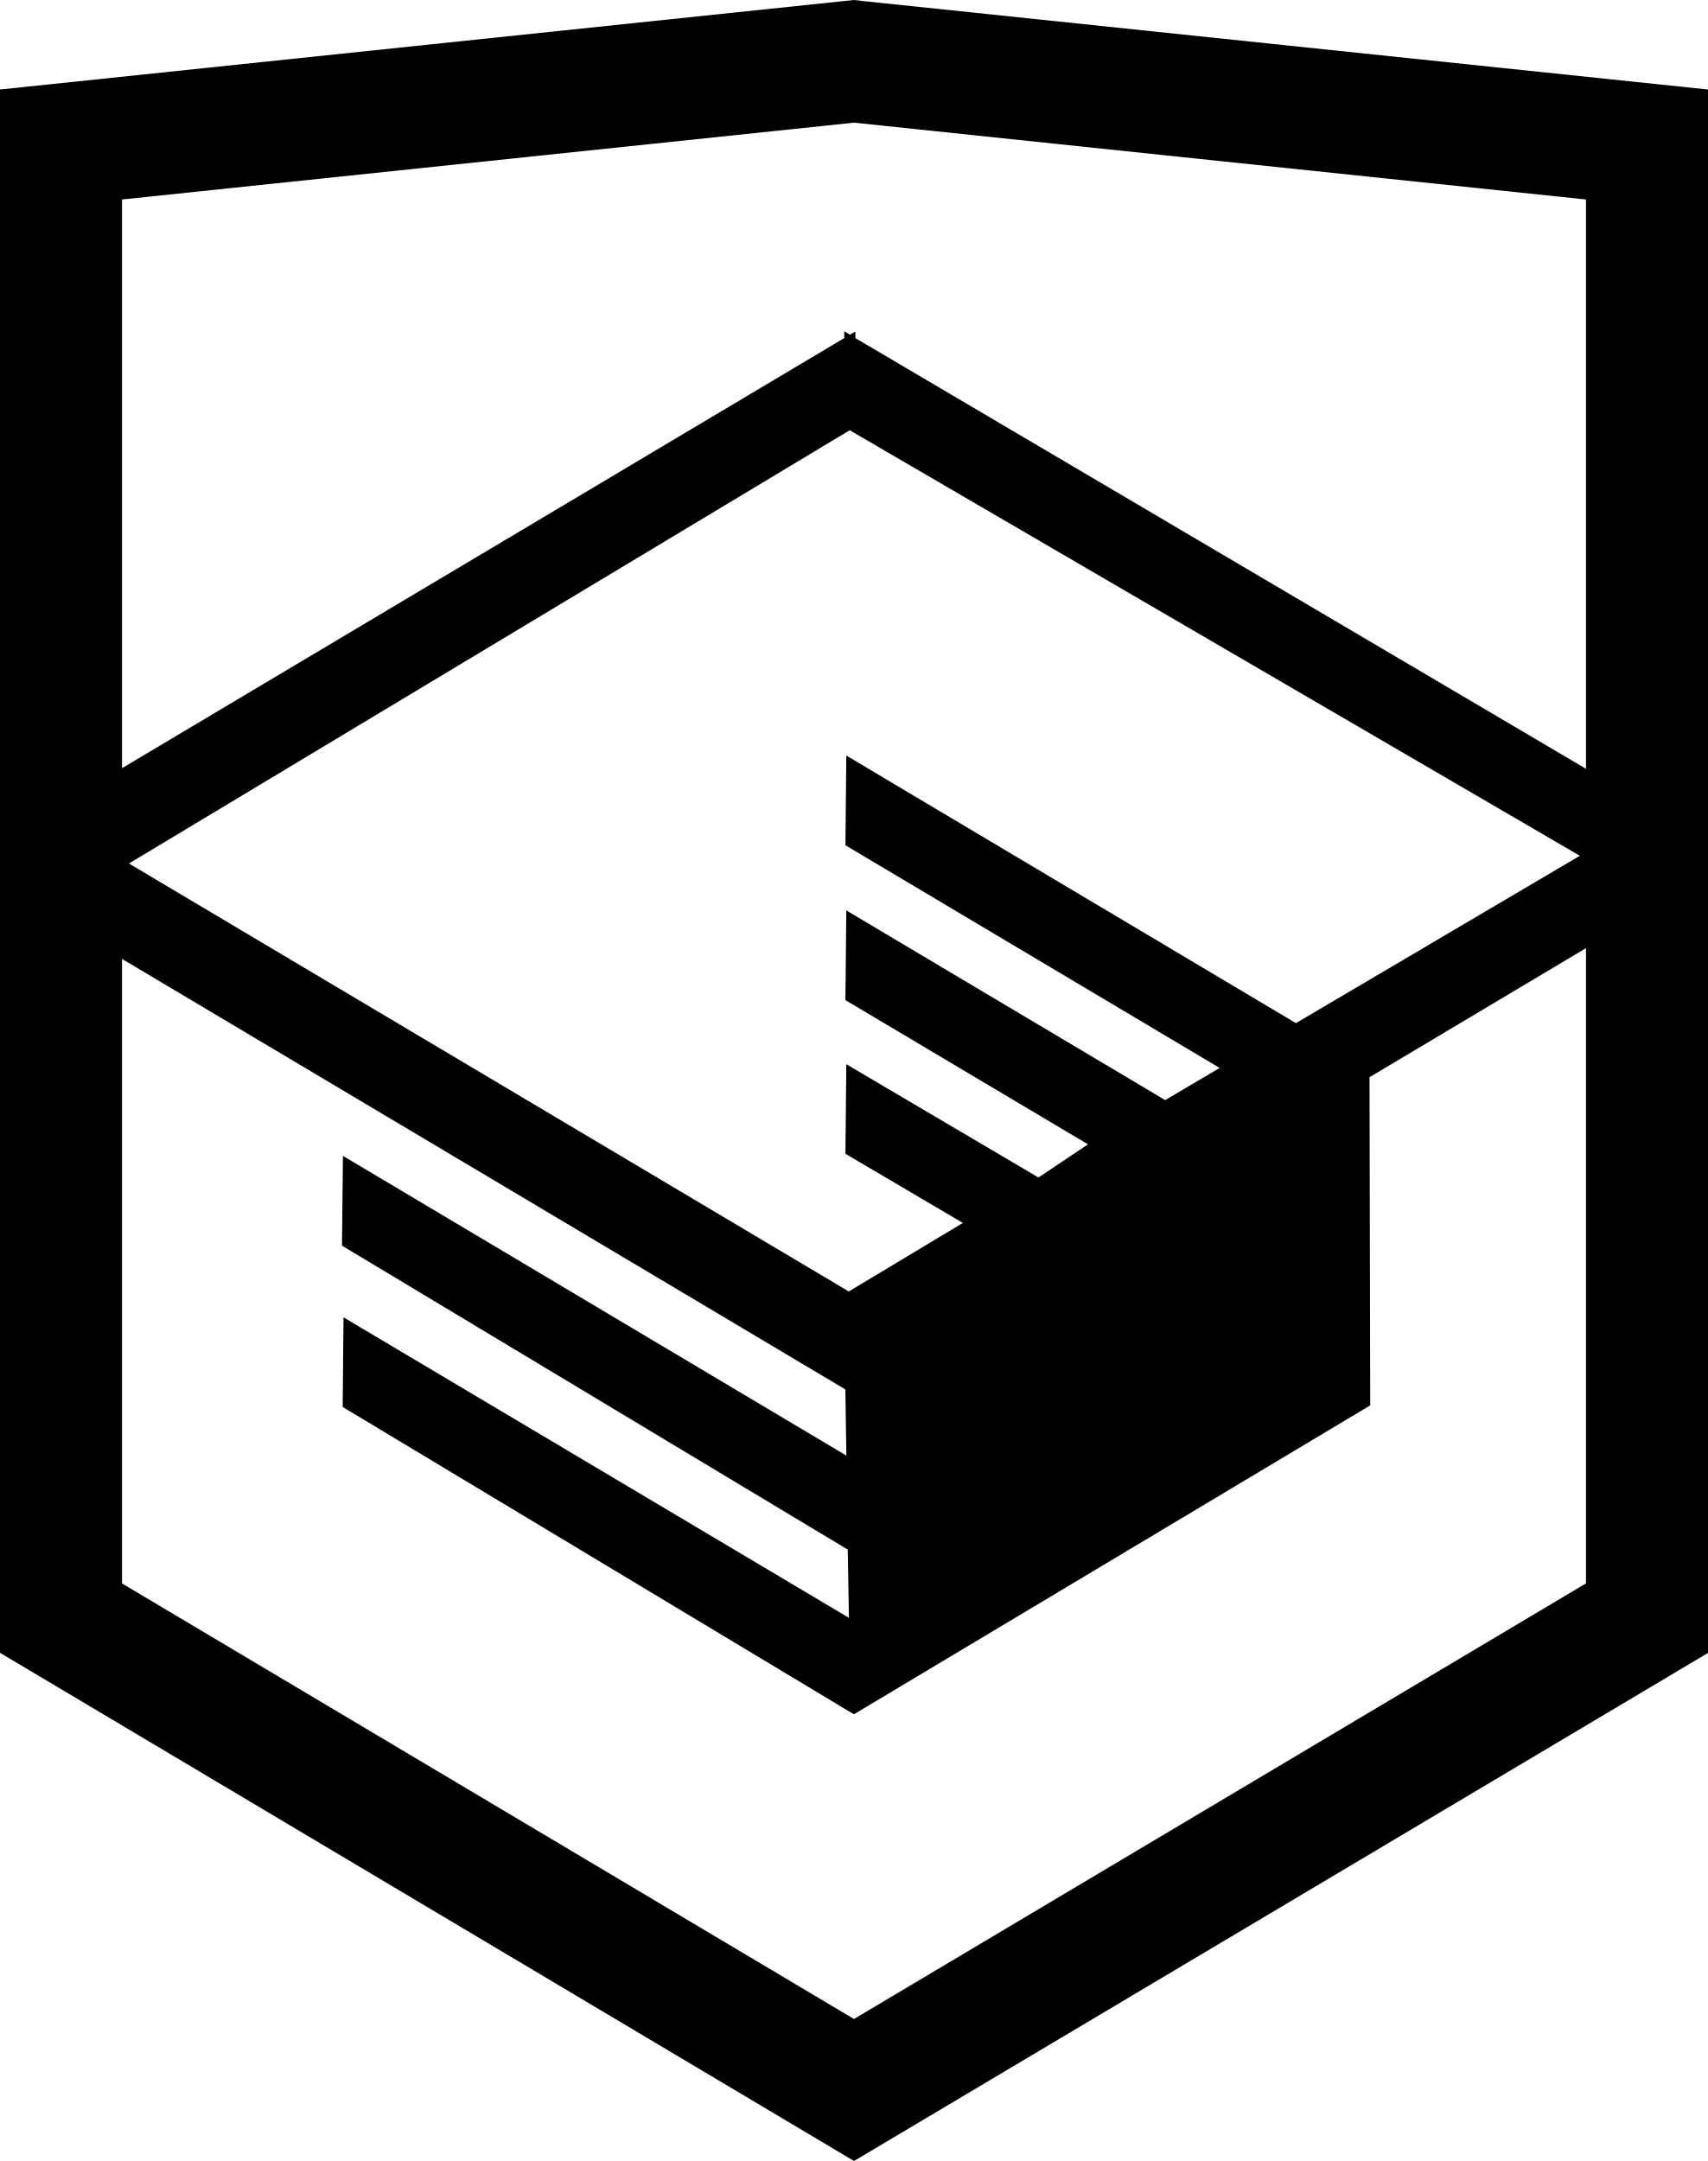
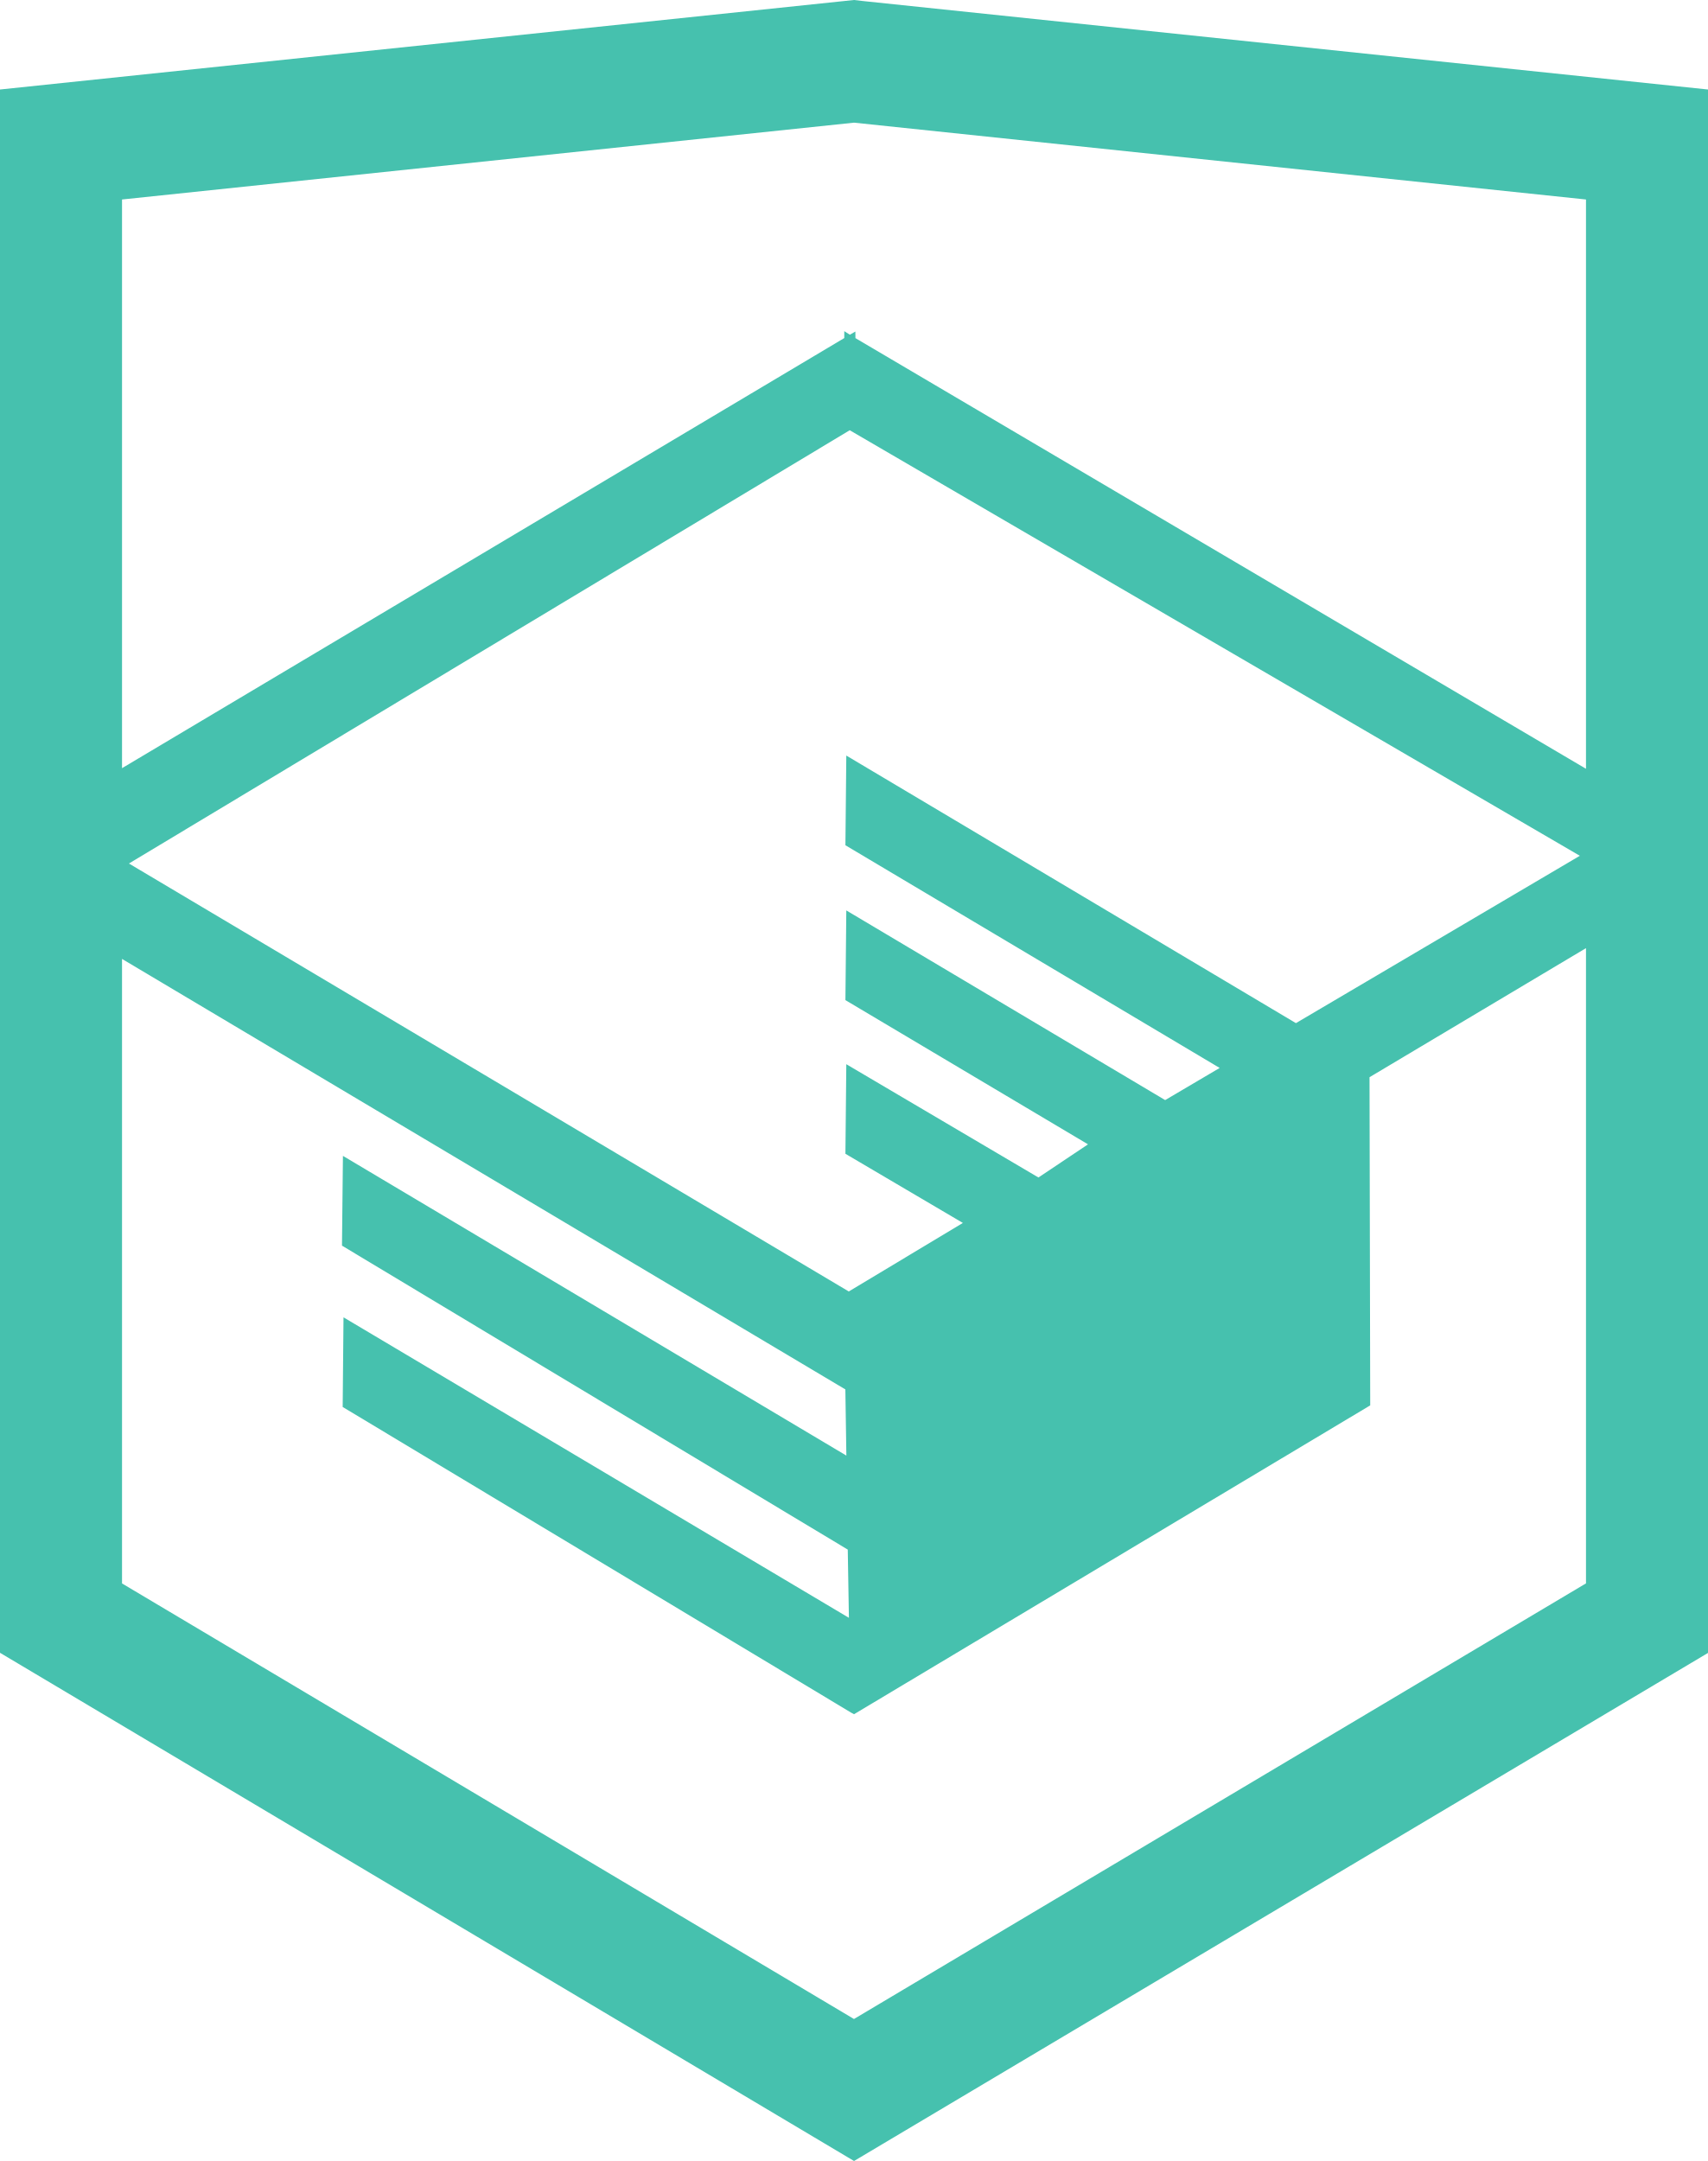
- <svg xmlns="http://www.w3.org/2000/svg" version="1.1" id="Layer_1" x="0px" y="0px" width="26.943px" height="34.09px" viewBox="0 0 26.943 34.09" enable-background="new 0 0 26.943 34.09" xml:space="preserve">
+ <svg xmlns="http://www.w3.org/2000/svg" version="1.1" id="Layer_1" x="0px" y="0px" width="26.943px" height="34.09px" viewBox="0 0 26.943 34.09" enable-background="new 0 0 26.943 34.09" xml:space="preserve" fill="#46c1ae">
  <path d="M13.62,0.017L13.472,0L0,1.412v24.661l13.473,8.017l13.43-7.99l0.042-0.025V1.412L13.62,0.017z M25.019,12.127L13.495,5.334 L13.494,5.23l-0.087,0.05l-0.088-0.056v0.109L1.925,12.118V3.147l11.548-1.212l11.547,1.212V12.127z M13.405,6.787L24.923,13.5 l-4.479,2.64l-7.093-4.221l-0.014,1.415l5.904,3.513l-0.86,0.507l-5.03-2.992l-0.014,1.415l3.827,2.275l-0.782,0.523l-3.031-1.787 l-0.014,1.413l1.853,1.091l-1.8,1.081L2.034,13.622L13.405,6.787z M1.925,15.127l11.411,6.791l0.016,1.044L5.41,18.234L5.395,19.65 l7.979,4.795l0.018,1.076l-7.973-4.74l-0.013,1.414l8.021,4.822l0.046,0.025l8.143-4.872l-0.011-5.177l3.415-2.036v10.021 L13.472,31.85L1.925,24.979V15.127z" />
</svg>
